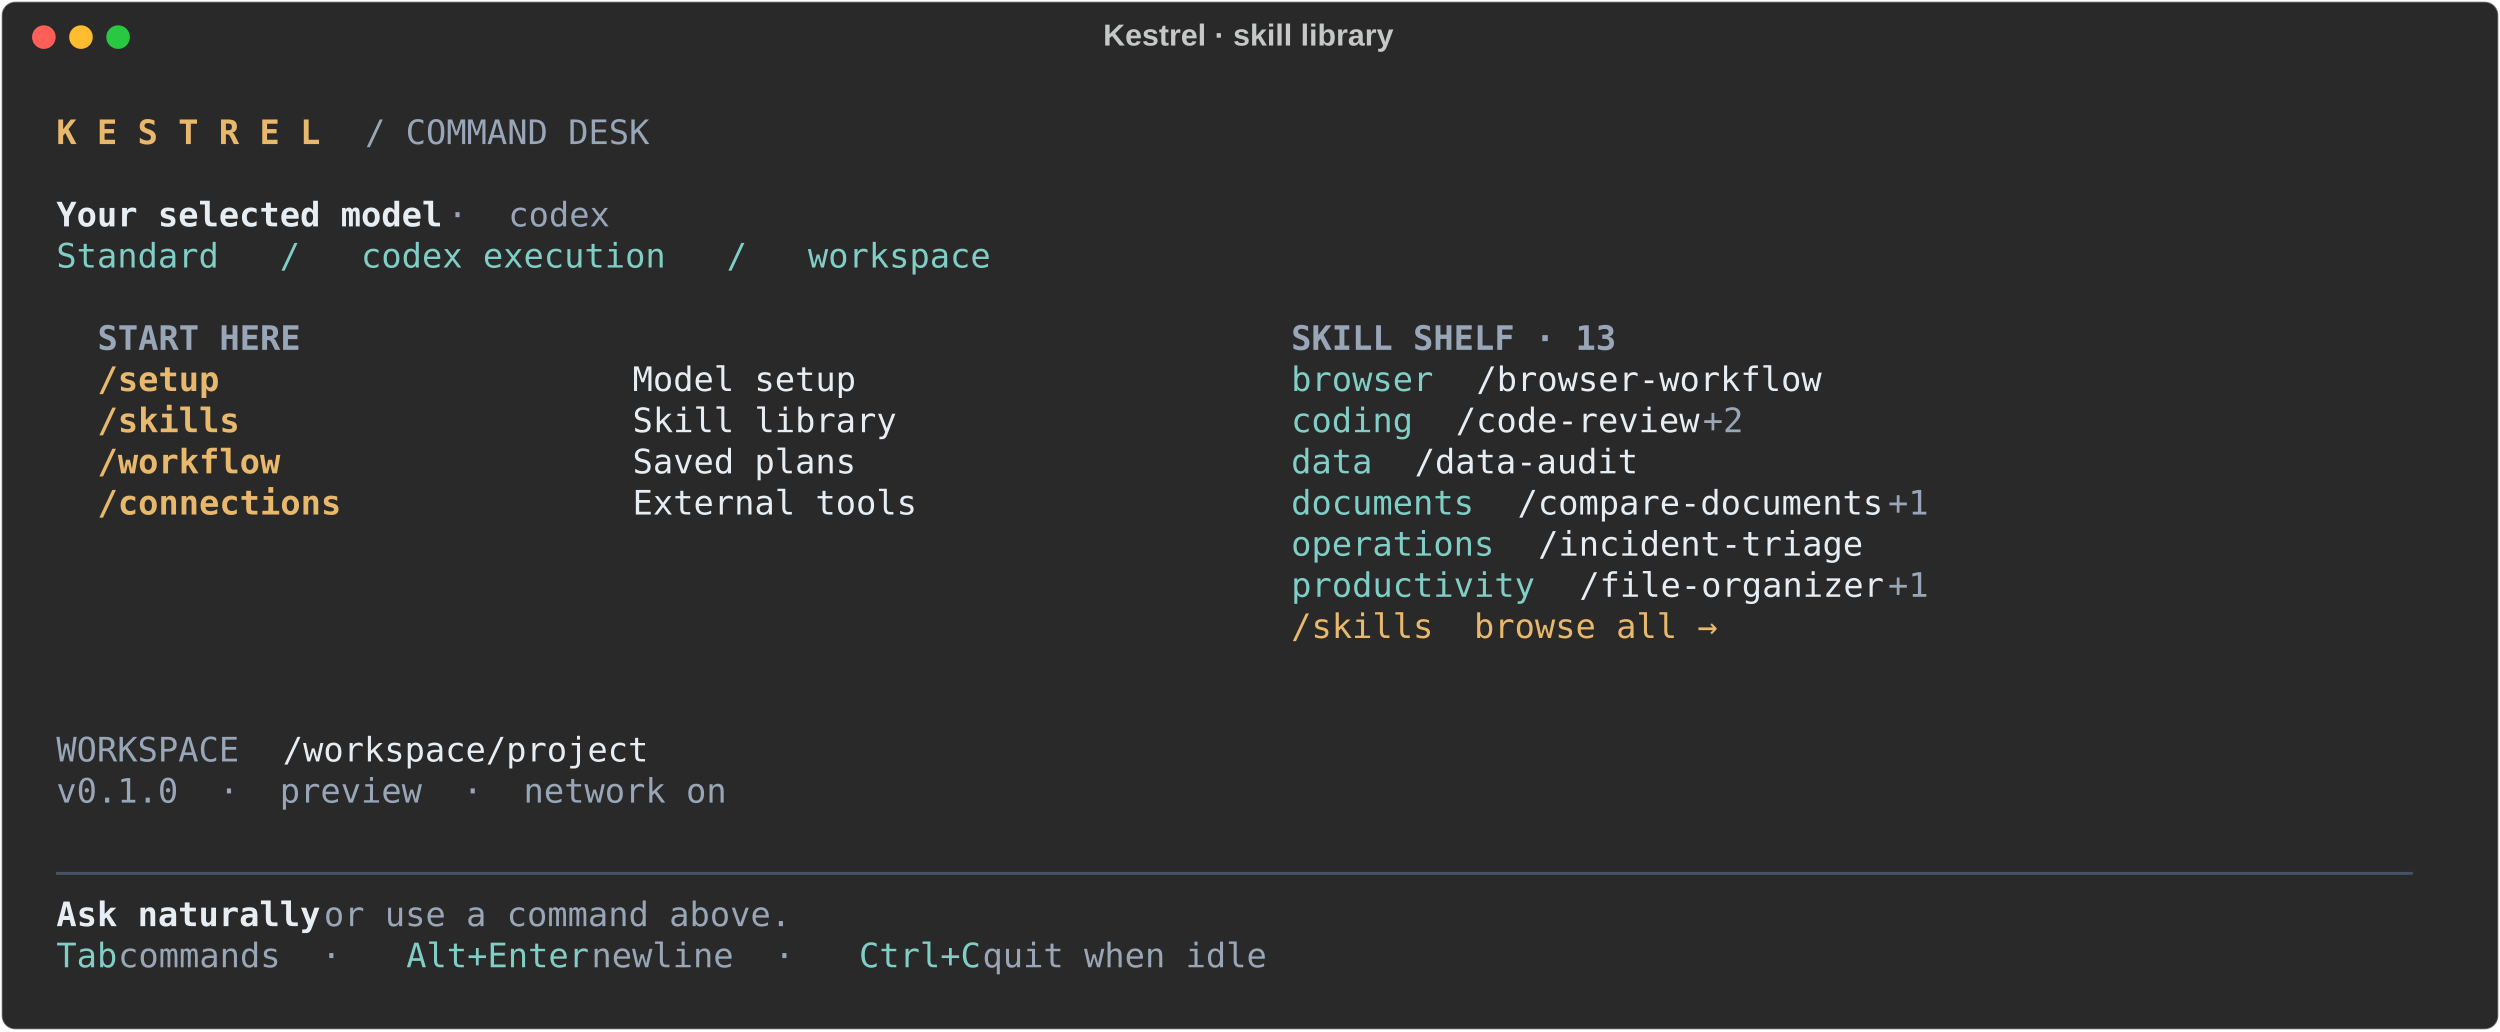
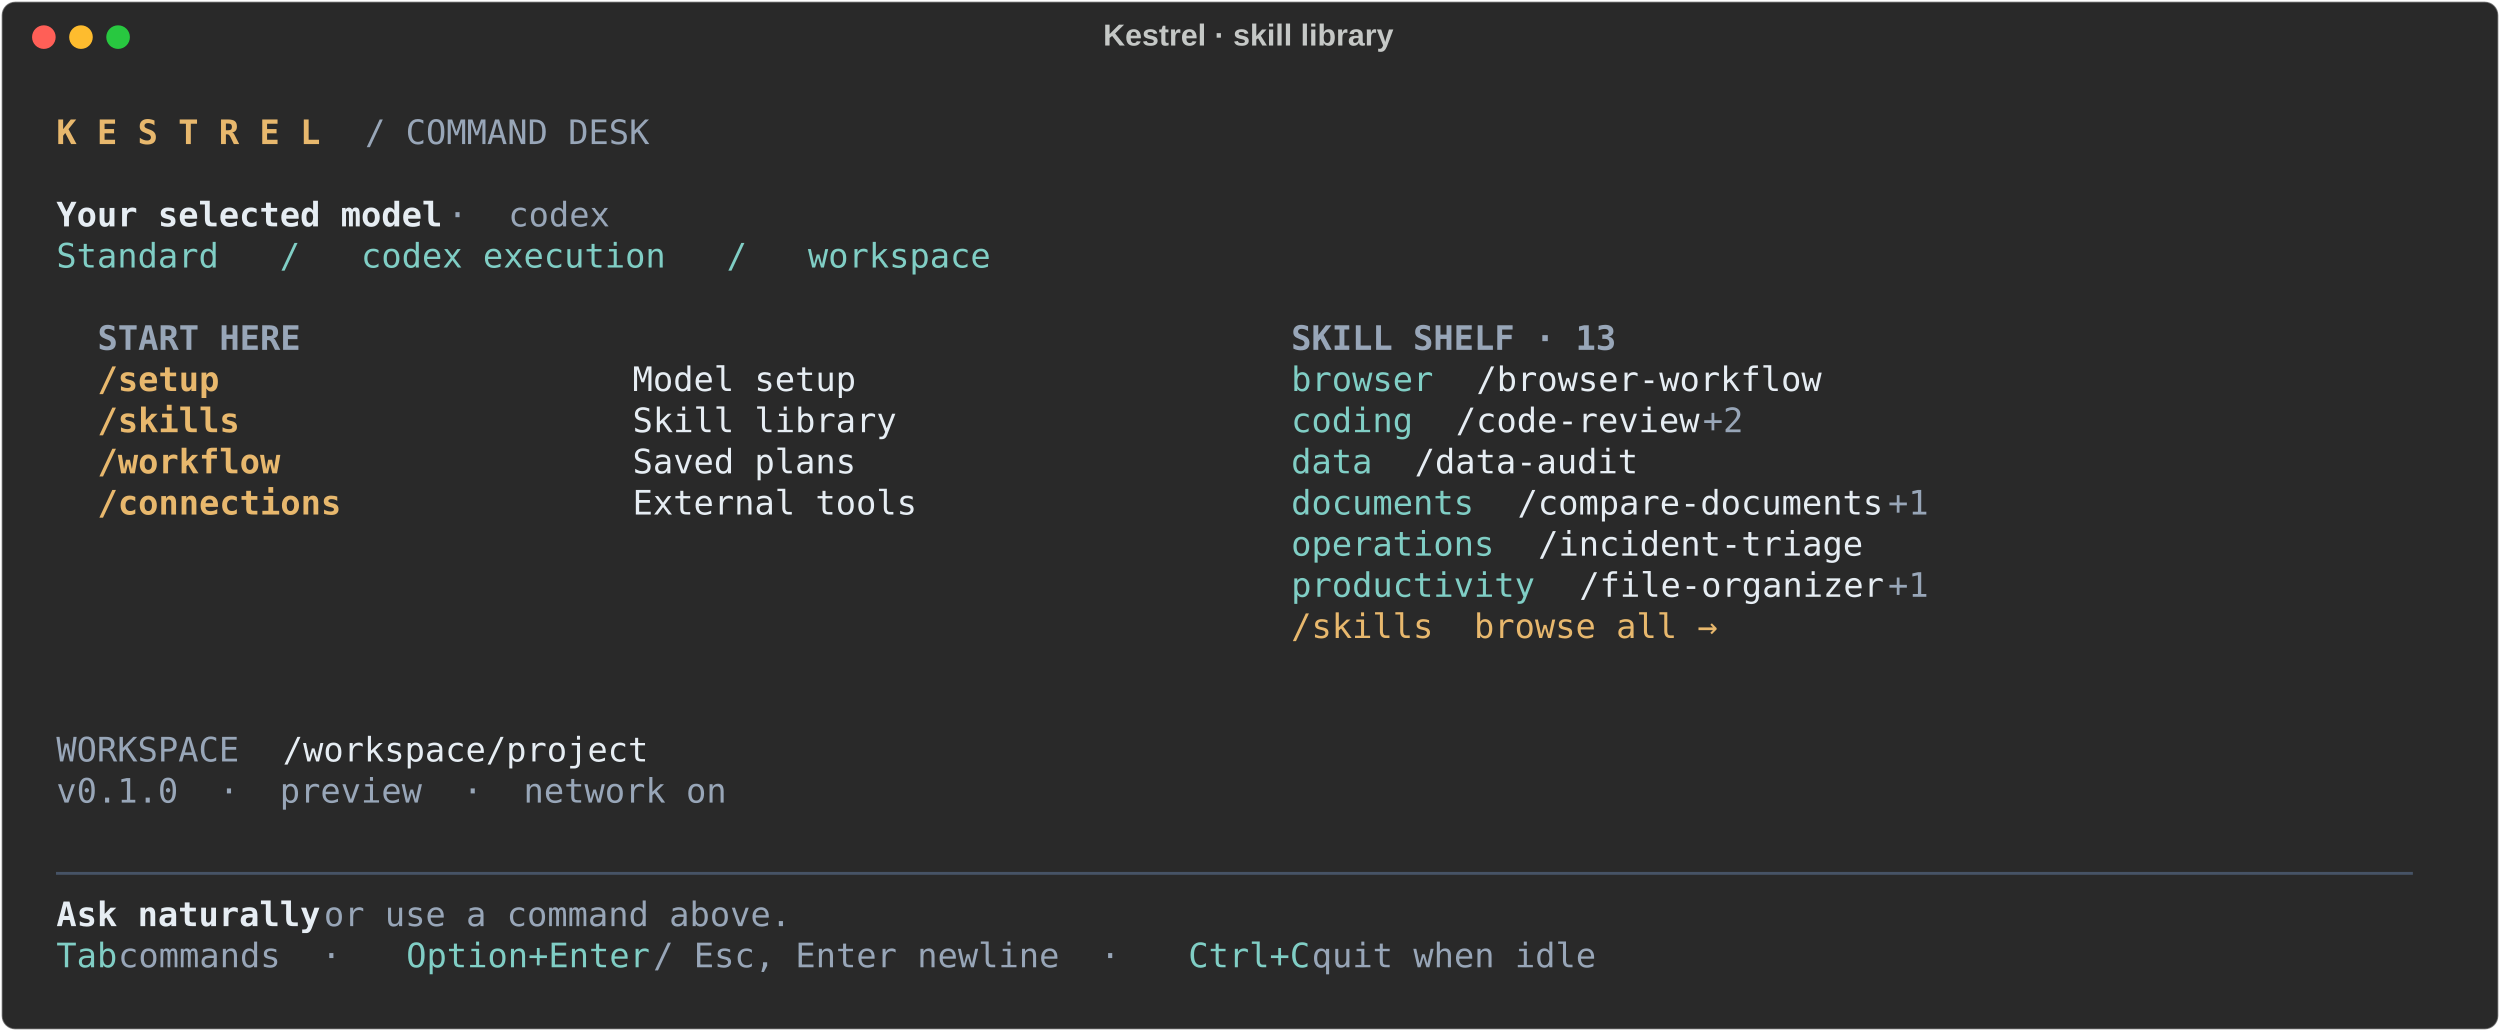
<svg xmlns="http://www.w3.org/2000/svg" class="rich-terminal" viewBox="0 0 1482 611.2">
  <style>

    @font-face {
        font-family: "Fira Code";
        src: local("FiraCode-Regular"),
                url("https://cdnjs.cloudflare.com/ajax/libs/firacode/6.2.0/woff2/FiraCode-Regular.woff2") format("woff2"),
                url("https://cdnjs.cloudflare.com/ajax/libs/firacode/6.2.0/woff/FiraCode-Regular.woff") format("woff");
        font-style: normal;
        font-weight: 400;
    }
    @font-face {
        font-family: "Fira Code";
        src: local("FiraCode-Bold"),
                url("https://cdnjs.cloudflare.com/ajax/libs/firacode/6.2.0/woff2/FiraCode-Bold.woff2") format("woff2"),
                url("https://cdnjs.cloudflare.com/ajax/libs/firacode/6.2.0/woff/FiraCode-Bold.woff") format("woff");
        font-style: bold;
        font-weight: 700;
    }

-     .terminal-3663463189-matrix {
+     .terminal-4198958657-matrix {
        font-family: Fira Code, monospace;
        font-size: 20px;
        line-height: 24.4px;
        font-variant-east-asian: full-width;
    }

-     .terminal-3663463189-title {
+     .terminal-4198958657-title {
        font-size: 18px;
        font-weight: bold;
        font-family: arial;
    }

-     .terminal-3663463189-r1 { fill: #465366 }
- .terminal-3663463189-r2 { fill: #c5c8c6 }
- .terminal-3663463189-r3 { fill: #e8b86d;font-weight: bold }
- .terminal-3663463189-r4 { fill: #98a6b8 }
- .terminal-3663463189-r5 { fill: #e6edf3;font-weight: bold }
- .terminal-3663463189-r6 { fill: #80cec5 }
- .terminal-3663463189-r7 { fill: #98a6b8;font-weight: bold }
- .terminal-3663463189-r8 { fill: #e6edf3 }
- .terminal-3663463189-r9 { fill: #e8b86d }
+     .terminal-4198958657-r1 { fill: #465366 }
+ .terminal-4198958657-r2 { fill: #c5c8c6 }
+ .terminal-4198958657-r3 { fill: #e8b86d;font-weight: bold }
+ .terminal-4198958657-r4 { fill: #98a6b8 }
+ .terminal-4198958657-r5 { fill: #e6edf3;font-weight: bold }
+ .terminal-4198958657-r6 { fill: #80cec5 }
+ .terminal-4198958657-r7 { fill: #98a6b8;font-weight: bold }
+ .terminal-4198958657-r8 { fill: #e6edf3 }
+ .terminal-4198958657-r9 { fill: #e8b86d }
    </style>
  <defs>
-     <clipPath id="terminal-3663463189-clip-terminal">
+     <clipPath id="terminal-4198958657-clip-terminal">
      <rect x="0" y="0" width="1463.0" height="560.2" />
    </clipPath>
-     <clipPath id="terminal-3663463189-line-0">
+     <clipPath id="terminal-4198958657-line-0">
      <rect x="0" y="1.5" width="1464" height="24.65" />
    </clipPath>
-     <clipPath id="terminal-3663463189-line-1">
+     <clipPath id="terminal-4198958657-line-1">
      <rect x="0" y="25.9" width="1464" height="24.65" />
    </clipPath>
-     <clipPath id="terminal-3663463189-line-2">
+     <clipPath id="terminal-4198958657-line-2">
      <rect x="0" y="50.3" width="1464" height="24.65" />
    </clipPath>
-     <clipPath id="terminal-3663463189-line-3">
+     <clipPath id="terminal-4198958657-line-3">
      <rect x="0" y="74.7" width="1464" height="24.65" />
    </clipPath>
-     <clipPath id="terminal-3663463189-line-4">
+     <clipPath id="terminal-4198958657-line-4">
      <rect x="0" y="99.1" width="1464" height="24.65" />
    </clipPath>
-     <clipPath id="terminal-3663463189-line-5">
+     <clipPath id="terminal-4198958657-line-5">
      <rect x="0" y="123.5" width="1464" height="24.65" />
    </clipPath>
-     <clipPath id="terminal-3663463189-line-6">
+     <clipPath id="terminal-4198958657-line-6">
      <rect x="0" y="147.9" width="1464" height="24.65" />
    </clipPath>
-     <clipPath id="terminal-3663463189-line-7">
+     <clipPath id="terminal-4198958657-line-7">
      <rect x="0" y="172.3" width="1464" height="24.65" />
    </clipPath>
-     <clipPath id="terminal-3663463189-line-8">
+     <clipPath id="terminal-4198958657-line-8">
      <rect x="0" y="196.7" width="1464" height="24.65" />
    </clipPath>
-     <clipPath id="terminal-3663463189-line-9">
+     <clipPath id="terminal-4198958657-line-9">
      <rect x="0" y="221.1" width="1464" height="24.65" />
    </clipPath>
-     <clipPath id="terminal-3663463189-line-10">
+     <clipPath id="terminal-4198958657-line-10">
      <rect x="0" y="245.5" width="1464" height="24.65" />
    </clipPath>
-     <clipPath id="terminal-3663463189-line-11">
+     <clipPath id="terminal-4198958657-line-11">
      <rect x="0" y="269.9" width="1464" height="24.65" />
    </clipPath>
-     <clipPath id="terminal-3663463189-line-12">
+     <clipPath id="terminal-4198958657-line-12">
      <rect x="0" y="294.3" width="1464" height="24.65" />
    </clipPath>
-     <clipPath id="terminal-3663463189-line-13">
+     <clipPath id="terminal-4198958657-line-13">
      <rect x="0" y="318.7" width="1464" height="24.65" />
    </clipPath>
-     <clipPath id="terminal-3663463189-line-14">
+     <clipPath id="terminal-4198958657-line-14">
      <rect x="0" y="343.1" width="1464" height="24.65" />
    </clipPath>
-     <clipPath id="terminal-3663463189-line-15">
+     <clipPath id="terminal-4198958657-line-15">
      <rect x="0" y="367.5" width="1464" height="24.65" />
    </clipPath>
-     <clipPath id="terminal-3663463189-line-16">
+     <clipPath id="terminal-4198958657-line-16">
      <rect x="0" y="391.9" width="1464" height="24.65" />
    </clipPath>
-     <clipPath id="terminal-3663463189-line-17">
+     <clipPath id="terminal-4198958657-line-17">
      <rect x="0" y="416.3" width="1464" height="24.65" />
    </clipPath>
-     <clipPath id="terminal-3663463189-line-18">
+     <clipPath id="terminal-4198958657-line-18">
      <rect x="0" y="440.7" width="1464" height="24.65" />
    </clipPath>
-     <clipPath id="terminal-3663463189-line-19">
+     <clipPath id="terminal-4198958657-line-19">
      <rect x="0" y="465.1" width="1464" height="24.65" />
    </clipPath>
-     <clipPath id="terminal-3663463189-line-20">
+     <clipPath id="terminal-4198958657-line-20">
      <rect x="0" y="489.5" width="1464" height="24.65" />
    </clipPath>
-     <clipPath id="terminal-3663463189-line-21">
+     <clipPath id="terminal-4198958657-line-21">
      <rect x="0" y="513.9" width="1464" height="24.65" />
    </clipPath>
  </defs>
  <rect fill="#292929" stroke="rgba(255,255,255,0.35)" stroke-width="1" x="1" y="1" width="1480" height="609.2" rx="8" />
-   <text class="terminal-3663463189-title" fill="#c5c8c6" text-anchor="middle" x="740" y="27">Kestrel · skill library</text>
+   <text class="terminal-4198958657-title" fill="#c5c8c6" text-anchor="middle" x="740" y="27">Kestrel · skill library</text>
  <g transform="translate(26,22)">
    <circle cx="0" cy="0" r="7" fill="#ff5f57" />
    <circle cx="22" cy="0" r="7" fill="#febc2e" />
    <circle cx="44" cy="0" r="7" fill="#28c840" />
  </g>
-   <g transform="translate(9, 41)" clip-path="url(#terminal-3663463189-clip-terminal)">
-     <g class="terminal-3663463189-matrix">
-       <text class="terminal-3663463189-r2" x="1464" y="20" textLength="12.2" clip-path="url(#terminal-3663463189-line-0)">
- </text>
-       <text class="terminal-3663463189-r3" x="24.4" y="44.4" textLength="183" clip-path="url(#terminal-3663463189-line-1)"> K E S T R E L </text>
-       <text class="terminal-3663463189-r4" x="207.4" y="44.4" textLength="183" clip-path="url(#terminal-3663463189-line-1)"> / COMMAND DESK</text>
-       <text class="terminal-3663463189-r2" x="1464" y="44.4" textLength="12.2" clip-path="url(#terminal-3663463189-line-1)">
- </text>
-       <text class="terminal-3663463189-r2" x="1464" y="68.8" textLength="12.2" clip-path="url(#terminal-3663463189-line-2)">
- </text>
-       <text class="terminal-3663463189-r5" x="24.4" y="93.2" textLength="231.8" clip-path="url(#terminal-3663463189-line-3)">Your selected model</text>
-       <text class="terminal-3663463189-r4" x="256.2" y="93.2" textLength="122" clip-path="url(#terminal-3663463189-line-3)">  ·  codex</text>
-       <text class="terminal-3663463189-r2" x="1464" y="93.2" textLength="12.2" clip-path="url(#terminal-3663463189-line-3)">
- </text>
-       <text class="terminal-3663463189-r6" x="24.4" y="117.6" textLength="561.2" clip-path="url(#terminal-3663463189-line-4)">Standard   /   codex execution   /   workspace</text>
-       <text class="terminal-3663463189-r2" x="1464" y="117.6" textLength="12.2" clip-path="url(#terminal-3663463189-line-4)">
- </text>
-       <text class="terminal-3663463189-r2" x="1464" y="142" textLength="12.2" clip-path="url(#terminal-3663463189-line-5)">
- </text>
-       <text class="terminal-3663463189-r7" x="48.8" y="166.4" textLength="146.4" clip-path="url(#terminal-3663463189-line-6)"> START HERE </text>
-       <text class="terminal-3663463189-r7" x="756.4" y="166.4" textLength="219.6" clip-path="url(#terminal-3663463189-line-6)"> SKILL SHELF · 13 </text>
-       <text class="terminal-3663463189-r2" x="1464" y="166.4" textLength="12.2" clip-path="url(#terminal-3663463189-line-6)">
- </text>
-       <text class="terminal-3663463189-r3" x="48.8" y="190.8" textLength="292.8" clip-path="url(#terminal-3663463189-line-7)">/setup                  </text>
-       <text class="terminal-3663463189-r8" x="366" y="190.8" textLength="317.2" clip-path="url(#terminal-3663463189-line-7)">Model setup               </text>
-       <text class="terminal-3663463189-r6" x="756.4" y="190.8" textLength="109.8" clip-path="url(#terminal-3663463189-line-7)">browser  </text>
-       <text class="terminal-3663463189-r8" x="866.2" y="190.8" textLength="549" clip-path="url(#terminal-3663463189-line-7)">/browser-workflow                            </text>
-       <text class="terminal-3663463189-r2" x="1464" y="190.8" textLength="12.2" clip-path="url(#terminal-3663463189-line-7)">
- </text>
-       <text class="terminal-3663463189-r3" x="48.8" y="215.2" textLength="292.8" clip-path="url(#terminal-3663463189-line-8)">/skills                 </text>
-       <text class="terminal-3663463189-r8" x="366" y="215.2" textLength="317.2" clip-path="url(#terminal-3663463189-line-8)">Skill library             </text>
-       <text class="terminal-3663463189-r6" x="756.4" y="215.2" textLength="97.6" clip-path="url(#terminal-3663463189-line-8)">coding  </text>
-       <text class="terminal-3663463189-r8" x="854" y="215.2" textLength="146.4" clip-path="url(#terminal-3663463189-line-8)">/code-review</text>
-       <text class="terminal-3663463189-r4" x="1000.4" y="215.2" textLength="48.8" clip-path="url(#terminal-3663463189-line-8)">  +2</text>
-       <text class="terminal-3663463189-r2" x="1464" y="215.2" textLength="12.2" clip-path="url(#terminal-3663463189-line-8)">
- </text>
-       <text class="terminal-3663463189-r3" x="48.8" y="239.6" textLength="292.8" clip-path="url(#terminal-3663463189-line-9)">/workflow               </text>
-       <text class="terminal-3663463189-r8" x="366" y="239.6" textLength="317.2" clip-path="url(#terminal-3663463189-line-9)">Saved plans               </text>
-       <text class="terminal-3663463189-r6" x="756.4" y="239.6" textLength="73.2" clip-path="url(#terminal-3663463189-line-9)">data  </text>
-       <text class="terminal-3663463189-r8" x="829.6" y="239.6" textLength="585.6" clip-path="url(#terminal-3663463189-line-9)">/data-audit                                     </text>
-       <text class="terminal-3663463189-r2" x="1464" y="239.6" textLength="12.2" clip-path="url(#terminal-3663463189-line-9)">
- </text>
-       <text class="terminal-3663463189-r3" x="48.8" y="264" textLength="292.8" clip-path="url(#terminal-3663463189-line-10)">/connections            </text>
-       <text class="terminal-3663463189-r8" x="366" y="264" textLength="317.2" clip-path="url(#terminal-3663463189-line-10)">External tools            </text>
-       <text class="terminal-3663463189-r6" x="756.4" y="264" textLength="134.2" clip-path="url(#terminal-3663463189-line-10)">documents  </text>
-       <text class="terminal-3663463189-r8" x="890.6" y="264" textLength="219.6" clip-path="url(#terminal-3663463189-line-10)">/compare-documents</text>
-       <text class="terminal-3663463189-r4" x="1110.2" y="264" textLength="48.8" clip-path="url(#terminal-3663463189-line-10)">  +1</text>
-       <text class="terminal-3663463189-r2" x="1464" y="264" textLength="12.2" clip-path="url(#terminal-3663463189-line-10)">
- </text>
-       <text class="terminal-3663463189-r6" x="756.4" y="288.4" textLength="146.4" clip-path="url(#terminal-3663463189-line-11)">operations  </text>
-       <text class="terminal-3663463189-r8" x="902.8" y="288.4" textLength="512.4" clip-path="url(#terminal-3663463189-line-11)">/incident-triage                          </text>
-       <text class="terminal-3663463189-r2" x="1464" y="288.4" textLength="12.2" clip-path="url(#terminal-3663463189-line-11)">
- </text>
-       <text class="terminal-3663463189-r6" x="756.4" y="312.8" textLength="170.8" clip-path="url(#terminal-3663463189-line-12)">productivity  </text>
-       <text class="terminal-3663463189-r8" x="927.2" y="312.8" textLength="183" clip-path="url(#terminal-3663463189-line-12)">/file-organizer</text>
-       <text class="terminal-3663463189-r4" x="1110.2" y="312.8" textLength="48.8" clip-path="url(#terminal-3663463189-line-12)">  +1</text>
-       <text class="terminal-3663463189-r2" x="1464" y="312.8" textLength="12.2" clip-path="url(#terminal-3663463189-line-12)">
- </text>
-       <text class="terminal-3663463189-r9" x="756.4" y="337.2" textLength="256.2" clip-path="url(#terminal-3663463189-line-13)">/skills  browse all →</text>
-       <text class="terminal-3663463189-r2" x="1464" y="337.2" textLength="12.2" clip-path="url(#terminal-3663463189-line-13)">
- </text>
-       <text class="terminal-3663463189-r2" x="1464" y="361.6" textLength="12.2" clip-path="url(#terminal-3663463189-line-14)">
- </text>
-       <text class="terminal-3663463189-r2" x="1464" y="386" textLength="12.2" clip-path="url(#terminal-3663463189-line-15)">
- </text>
-       <text class="terminal-3663463189-r4" x="24.4" y="410.4" textLength="134.2" clip-path="url(#terminal-3663463189-line-16)">WORKSPACE  </text>
-       <text class="terminal-3663463189-r8" x="158.6" y="410.4" textLength="219.6" clip-path="url(#terminal-3663463189-line-16)">/workspace/project</text>
-       <text class="terminal-3663463189-r2" x="1464" y="410.4" textLength="12.2" clip-path="url(#terminal-3663463189-line-16)">
- </text>
-       <text class="terminal-3663463189-r4" x="24.4" y="434.8" textLength="402.6" clip-path="url(#terminal-3663463189-line-17)">v0.1.0  ·  preview  ·  network on</text>
-       <text class="terminal-3663463189-r2" x="1464" y="434.8" textLength="12.2" clip-path="url(#terminal-3663463189-line-17)">
- </text>
-       <text class="terminal-3663463189-r2" x="1464" y="459.2" textLength="12.2" clip-path="url(#terminal-3663463189-line-18)">
- </text>
-       <text class="terminal-3663463189-r1" x="24.4" y="483.6" textLength="1415.2" clip-path="url(#terminal-3663463189-line-19)">────────────────────────────────────────────────────────────────────────────────────────────────────────────────────</text>
-       <text class="terminal-3663463189-r2" x="1464" y="483.6" textLength="12.2" clip-path="url(#terminal-3663463189-line-19)">
- </text>
-       <text class="terminal-3663463189-r5" x="24.4" y="508" textLength="158.6" clip-path="url(#terminal-3663463189-line-20)">Ask naturally</text>
-       <text class="terminal-3663463189-r4" x="183" y="508" textLength="305" clip-path="url(#terminal-3663463189-line-20)">  or use a command above.</text>
-       <text class="terminal-3663463189-r2" x="1464" y="508" textLength="12.2" clip-path="url(#terminal-3663463189-line-20)">
- </text>
-       <text class="terminal-3663463189-r6" x="24.4" y="532.4" textLength="36.6" clip-path="url(#terminal-3663463189-line-21)">Tab</text>
-       <text class="terminal-3663463189-r4" x="61" y="532.4" textLength="170.8" clip-path="url(#terminal-3663463189-line-21)"> commands  ·  </text>
-       <text class="terminal-3663463189-r6" x="231.8" y="532.4" textLength="109.8" clip-path="url(#terminal-3663463189-line-21)">Alt+Enter</text>
-       <text class="terminal-3663463189-r4" x="341.6" y="532.4" textLength="158.6" clip-path="url(#terminal-3663463189-line-21)"> newline  ·  </text>
-       <text class="terminal-3663463189-r6" x="500.2" y="532.4" textLength="73.2" clip-path="url(#terminal-3663463189-line-21)">Ctrl+C</text>
-       <text class="terminal-3663463189-r4" x="573.4" y="532.4" textLength="183" clip-path="url(#terminal-3663463189-line-21)"> quit when idle</text>
-       <text class="terminal-3663463189-r2" x="1464" y="532.4" textLength="12.2" clip-path="url(#terminal-3663463189-line-21)">
- </text>
-       <text class="terminal-3663463189-r2" x="1464" y="556.8" textLength="12.2" clip-path="url(#terminal-3663463189-line-22)">
+   <g transform="translate(9, 41)" clip-path="url(#terminal-4198958657-clip-terminal)">
+     <g class="terminal-4198958657-matrix">
+       <text class="terminal-4198958657-r2" x="1464" y="20" textLength="12.2" clip-path="url(#terminal-4198958657-line-0)">
+ </text>
+       <text class="terminal-4198958657-r3" x="24.4" y="44.4" textLength="183" clip-path="url(#terminal-4198958657-line-1)"> K E S T R E L </text>
+       <text class="terminal-4198958657-r4" x="207.4" y="44.4" textLength="183" clip-path="url(#terminal-4198958657-line-1)"> / COMMAND DESK</text>
+       <text class="terminal-4198958657-r2" x="1464" y="44.4" textLength="12.2" clip-path="url(#terminal-4198958657-line-1)">
+ </text>
+       <text class="terminal-4198958657-r2" x="1464" y="68.8" textLength="12.2" clip-path="url(#terminal-4198958657-line-2)">
+ </text>
+       <text class="terminal-4198958657-r5" x="24.4" y="93.2" textLength="231.8" clip-path="url(#terminal-4198958657-line-3)">Your selected model</text>
+       <text class="terminal-4198958657-r4" x="256.2" y="93.2" textLength="122" clip-path="url(#terminal-4198958657-line-3)">  ·  codex</text>
+       <text class="terminal-4198958657-r2" x="1464" y="93.2" textLength="12.2" clip-path="url(#terminal-4198958657-line-3)">
+ </text>
+       <text class="terminal-4198958657-r6" x="24.4" y="117.6" textLength="561.2" clip-path="url(#terminal-4198958657-line-4)">Standard   /   codex execution   /   workspace</text>
+       <text class="terminal-4198958657-r2" x="1464" y="117.6" textLength="12.2" clip-path="url(#terminal-4198958657-line-4)">
+ </text>
+       <text class="terminal-4198958657-r2" x="1464" y="142" textLength="12.2" clip-path="url(#terminal-4198958657-line-5)">
+ </text>
+       <text class="terminal-4198958657-r7" x="48.8" y="166.4" textLength="146.4" clip-path="url(#terminal-4198958657-line-6)"> START HERE </text>
+       <text class="terminal-4198958657-r7" x="756.4" y="166.4" textLength="219.6" clip-path="url(#terminal-4198958657-line-6)"> SKILL SHELF · 13 </text>
+       <text class="terminal-4198958657-r2" x="1464" y="166.4" textLength="12.2" clip-path="url(#terminal-4198958657-line-6)">
+ </text>
+       <text class="terminal-4198958657-r3" x="48.8" y="190.8" textLength="292.8" clip-path="url(#terminal-4198958657-line-7)">/setup                  </text>
+       <text class="terminal-4198958657-r8" x="366" y="190.8" textLength="317.2" clip-path="url(#terminal-4198958657-line-7)">Model setup               </text>
+       <text class="terminal-4198958657-r6" x="756.4" y="190.8" textLength="109.8" clip-path="url(#terminal-4198958657-line-7)">browser  </text>
+       <text class="terminal-4198958657-r8" x="866.2" y="190.8" textLength="549" clip-path="url(#terminal-4198958657-line-7)">/browser-workflow                            </text>
+       <text class="terminal-4198958657-r2" x="1464" y="190.8" textLength="12.2" clip-path="url(#terminal-4198958657-line-7)">
+ </text>
+       <text class="terminal-4198958657-r3" x="48.8" y="215.2" textLength="292.8" clip-path="url(#terminal-4198958657-line-8)">/skills                 </text>
+       <text class="terminal-4198958657-r8" x="366" y="215.2" textLength="317.2" clip-path="url(#terminal-4198958657-line-8)">Skill library             </text>
+       <text class="terminal-4198958657-r6" x="756.4" y="215.2" textLength="97.6" clip-path="url(#terminal-4198958657-line-8)">coding  </text>
+       <text class="terminal-4198958657-r8" x="854" y="215.2" textLength="146.4" clip-path="url(#terminal-4198958657-line-8)">/code-review</text>
+       <text class="terminal-4198958657-r4" x="1000.4" y="215.2" textLength="48.8" clip-path="url(#terminal-4198958657-line-8)">  +2</text>
+       <text class="terminal-4198958657-r2" x="1464" y="215.2" textLength="12.2" clip-path="url(#terminal-4198958657-line-8)">
+ </text>
+       <text class="terminal-4198958657-r3" x="48.8" y="239.6" textLength="292.8" clip-path="url(#terminal-4198958657-line-9)">/workflow               </text>
+       <text class="terminal-4198958657-r8" x="366" y="239.6" textLength="317.2" clip-path="url(#terminal-4198958657-line-9)">Saved plans               </text>
+       <text class="terminal-4198958657-r6" x="756.4" y="239.6" textLength="73.2" clip-path="url(#terminal-4198958657-line-9)">data  </text>
+       <text class="terminal-4198958657-r8" x="829.6" y="239.6" textLength="585.6" clip-path="url(#terminal-4198958657-line-9)">/data-audit                                     </text>
+       <text class="terminal-4198958657-r2" x="1464" y="239.6" textLength="12.2" clip-path="url(#terminal-4198958657-line-9)">
+ </text>
+       <text class="terminal-4198958657-r3" x="48.8" y="264" textLength="292.8" clip-path="url(#terminal-4198958657-line-10)">/connections            </text>
+       <text class="terminal-4198958657-r8" x="366" y="264" textLength="317.2" clip-path="url(#terminal-4198958657-line-10)">External tools            </text>
+       <text class="terminal-4198958657-r6" x="756.4" y="264" textLength="134.2" clip-path="url(#terminal-4198958657-line-10)">documents  </text>
+       <text class="terminal-4198958657-r8" x="890.6" y="264" textLength="219.6" clip-path="url(#terminal-4198958657-line-10)">/compare-documents</text>
+       <text class="terminal-4198958657-r4" x="1110.2" y="264" textLength="48.8" clip-path="url(#terminal-4198958657-line-10)">  +1</text>
+       <text class="terminal-4198958657-r2" x="1464" y="264" textLength="12.2" clip-path="url(#terminal-4198958657-line-10)">
+ </text>
+       <text class="terminal-4198958657-r6" x="756.4" y="288.4" textLength="146.4" clip-path="url(#terminal-4198958657-line-11)">operations  </text>
+       <text class="terminal-4198958657-r8" x="902.8" y="288.4" textLength="512.4" clip-path="url(#terminal-4198958657-line-11)">/incident-triage                          </text>
+       <text class="terminal-4198958657-r2" x="1464" y="288.4" textLength="12.2" clip-path="url(#terminal-4198958657-line-11)">
+ </text>
+       <text class="terminal-4198958657-r6" x="756.4" y="312.8" textLength="170.8" clip-path="url(#terminal-4198958657-line-12)">productivity  </text>
+       <text class="terminal-4198958657-r8" x="927.2" y="312.8" textLength="183" clip-path="url(#terminal-4198958657-line-12)">/file-organizer</text>
+       <text class="terminal-4198958657-r4" x="1110.2" y="312.8" textLength="48.8" clip-path="url(#terminal-4198958657-line-12)">  +1</text>
+       <text class="terminal-4198958657-r2" x="1464" y="312.8" textLength="12.2" clip-path="url(#terminal-4198958657-line-12)">
+ </text>
+       <text class="terminal-4198958657-r9" x="756.4" y="337.2" textLength="256.2" clip-path="url(#terminal-4198958657-line-13)">/skills  browse all →</text>
+       <text class="terminal-4198958657-r2" x="1464" y="337.2" textLength="12.2" clip-path="url(#terminal-4198958657-line-13)">
+ </text>
+       <text class="terminal-4198958657-r2" x="1464" y="361.6" textLength="12.2" clip-path="url(#terminal-4198958657-line-14)">
+ </text>
+       <text class="terminal-4198958657-r2" x="1464" y="386" textLength="12.2" clip-path="url(#terminal-4198958657-line-15)">
+ </text>
+       <text class="terminal-4198958657-r4" x="24.4" y="410.4" textLength="134.2" clip-path="url(#terminal-4198958657-line-16)">WORKSPACE  </text>
+       <text class="terminal-4198958657-r8" x="158.6" y="410.4" textLength="219.6" clip-path="url(#terminal-4198958657-line-16)">/workspace/project</text>
+       <text class="terminal-4198958657-r2" x="1464" y="410.4" textLength="12.2" clip-path="url(#terminal-4198958657-line-16)">
+ </text>
+       <text class="terminal-4198958657-r4" x="24.4" y="434.8" textLength="402.6" clip-path="url(#terminal-4198958657-line-17)">v0.1.0  ·  preview  ·  network on</text>
+       <text class="terminal-4198958657-r2" x="1464" y="434.8" textLength="12.2" clip-path="url(#terminal-4198958657-line-17)">
+ </text>
+       <text class="terminal-4198958657-r2" x="1464" y="459.2" textLength="12.2" clip-path="url(#terminal-4198958657-line-18)">
+ </text>
+       <text class="terminal-4198958657-r1" x="24.4" y="483.6" textLength="1415.2" clip-path="url(#terminal-4198958657-line-19)">────────────────────────────────────────────────────────────────────────────────────────────────────────────────────</text>
+       <text class="terminal-4198958657-r2" x="1464" y="483.6" textLength="12.2" clip-path="url(#terminal-4198958657-line-19)">
+ </text>
+       <text class="terminal-4198958657-r5" x="24.4" y="508" textLength="158.6" clip-path="url(#terminal-4198958657-line-20)">Ask naturally</text>
+       <text class="terminal-4198958657-r4" x="183" y="508" textLength="305" clip-path="url(#terminal-4198958657-line-20)">  or use a command above.</text>
+       <text class="terminal-4198958657-r2" x="1464" y="508" textLength="12.2" clip-path="url(#terminal-4198958657-line-20)">
+ </text>
+       <text class="terminal-4198958657-r6" x="24.4" y="532.4" textLength="36.6" clip-path="url(#terminal-4198958657-line-21)">Tab</text>
+       <text class="terminal-4198958657-r4" x="61" y="532.4" textLength="170.8" clip-path="url(#terminal-4198958657-line-21)"> commands  ·  </text>
+       <text class="terminal-4198958657-r6" x="231.8" y="532.4" textLength="146.4" clip-path="url(#terminal-4198958657-line-21)">Option+Enter</text>
+       <text class="terminal-4198958657-r4" x="378.2" y="532.4" textLength="317.2" clip-path="url(#terminal-4198958657-line-21)"> / Esc, Enter newline  ·  </text>
+       <text class="terminal-4198958657-r6" x="695.4" y="532.4" textLength="73.2" clip-path="url(#terminal-4198958657-line-21)">Ctrl+C</text>
+       <text class="terminal-4198958657-r4" x="768.6" y="532.4" textLength="183" clip-path="url(#terminal-4198958657-line-21)"> quit when idle</text>
+       <text class="terminal-4198958657-r2" x="1464" y="532.4" textLength="12.2" clip-path="url(#terminal-4198958657-line-21)">
+ </text>
+       <text class="terminal-4198958657-r2" x="1464" y="556.8" textLength="12.2" clip-path="url(#terminal-4198958657-line-22)">
</text>
    </g>
  </g>
</svg>
